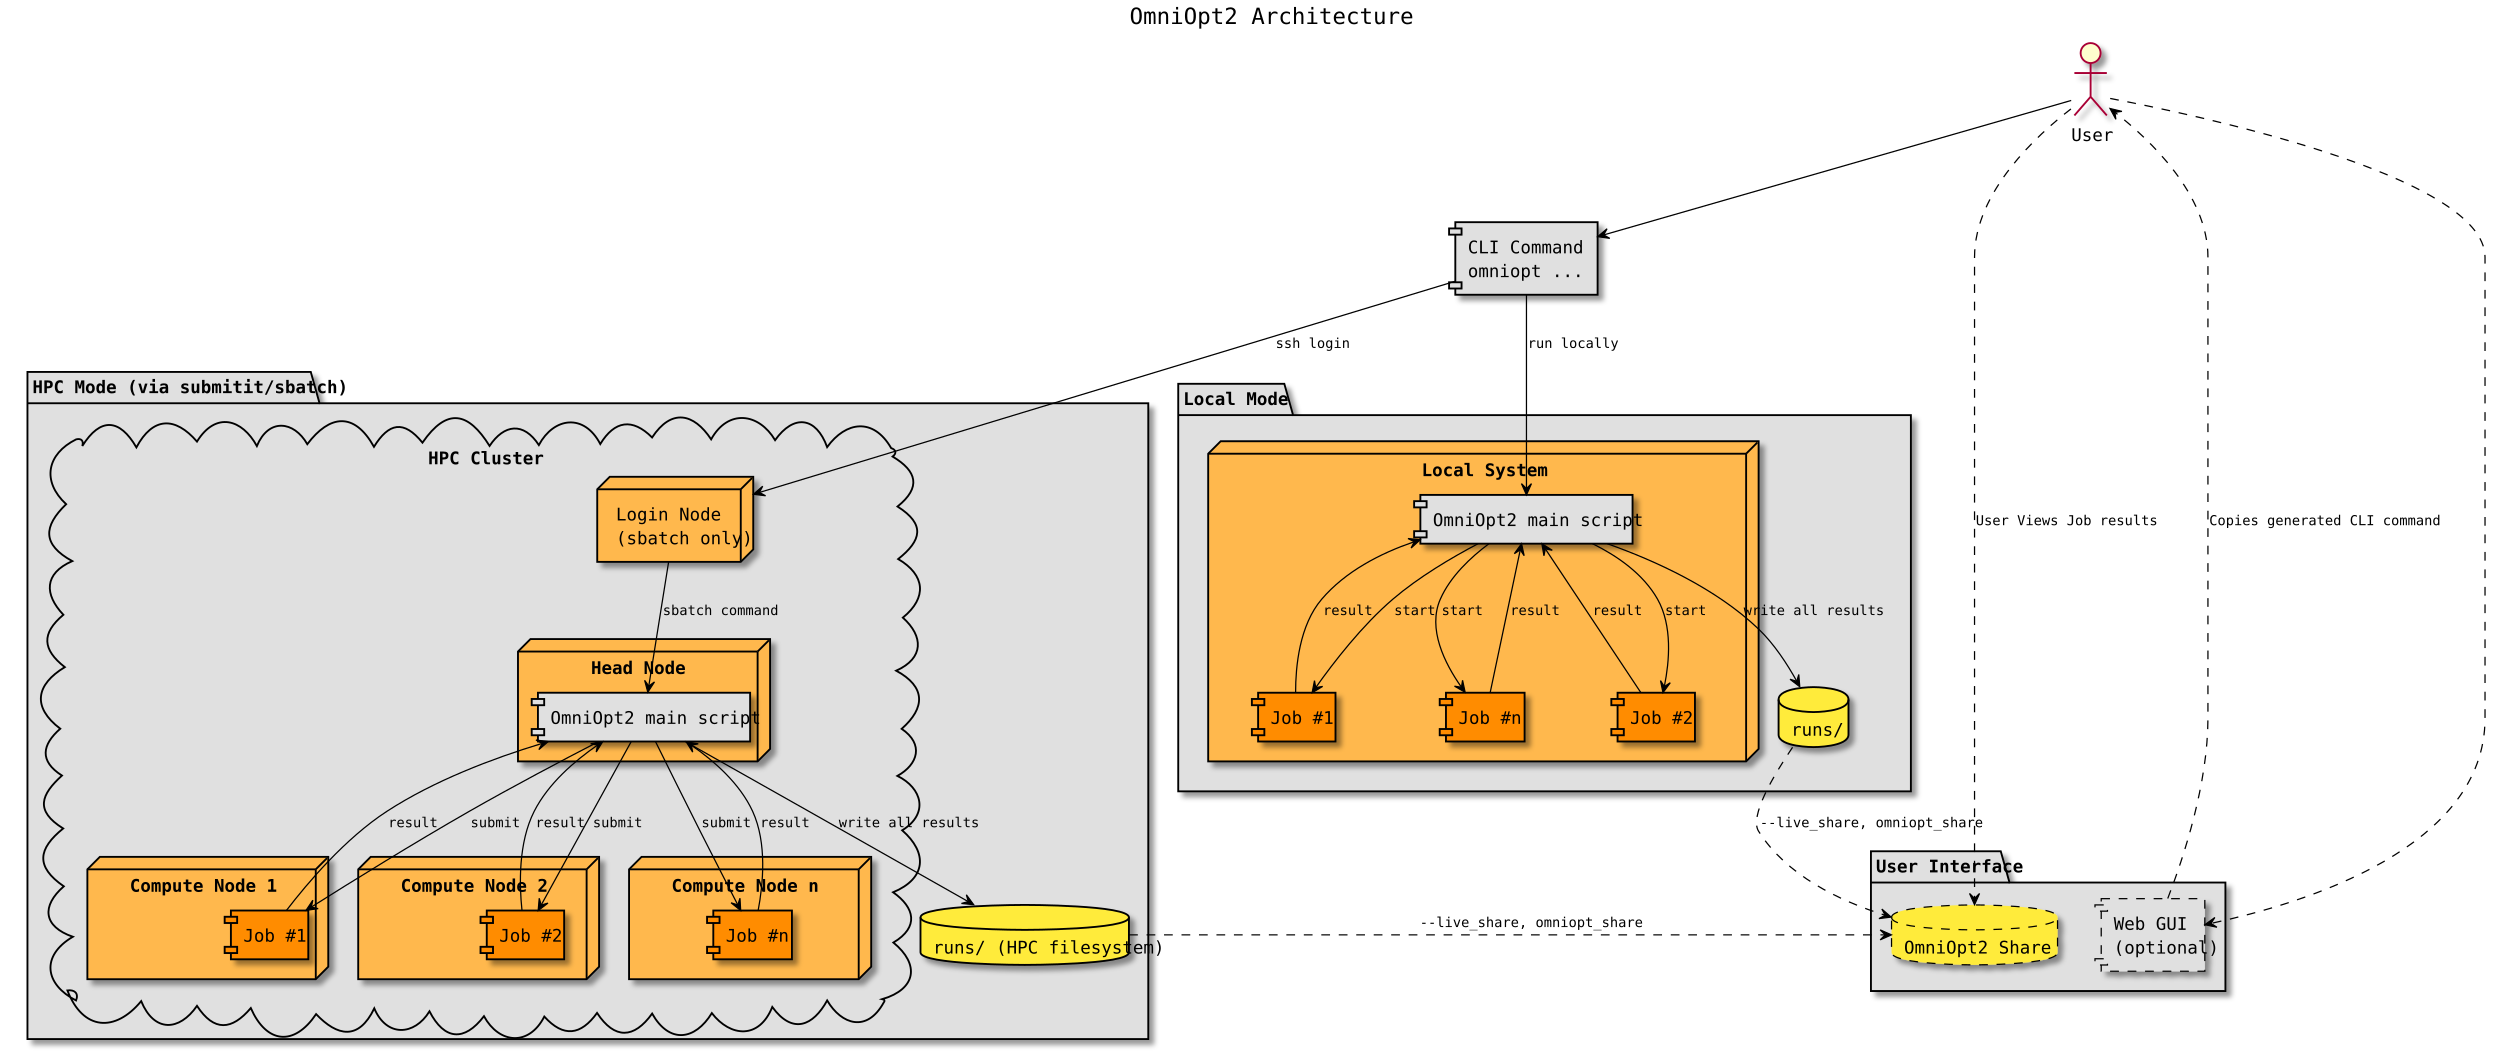
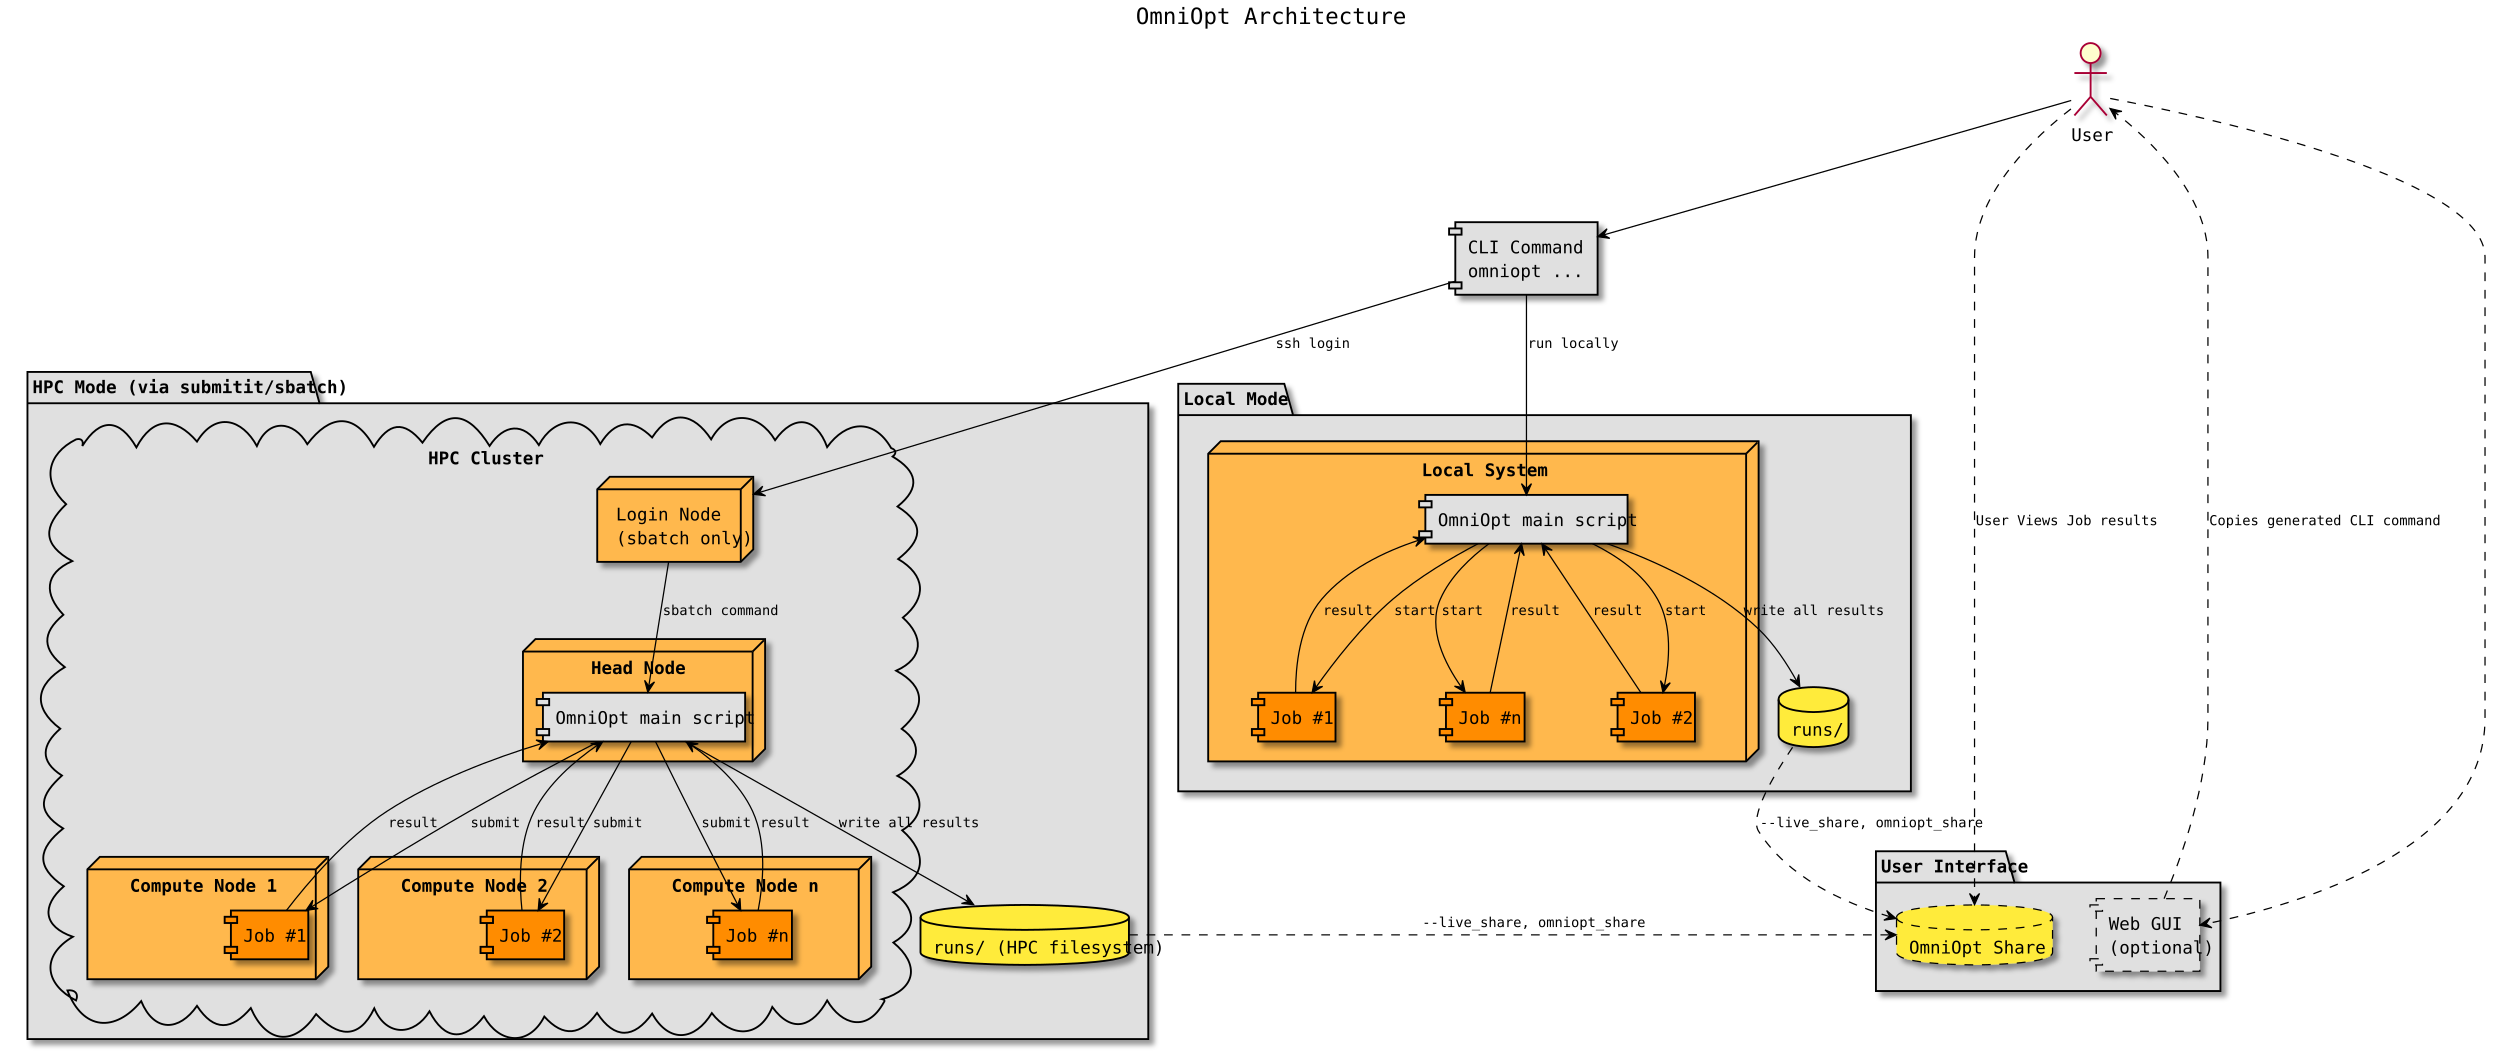
<svg xmlns="http://www.w3.org/2000/svg" contentScriptType="application/ecmascript" contentStyleType="text/css" height="850px" preserveAspectRatio="none" style="width:2003px;height:850px;" version="1.1" viewBox="0 0 2003 850" width="2003px" zoomAndPan="magnify">
  <defs>
-     <filter height="300%" id="fervlc6px39mh" width="300%" x="-1" y="-1">
+     <filter height="300%" id="f15gpwkh3go9jh" width="300%" x="-1" y="-1">
      <feGaussianBlur result="blurOut" stdDeviation="2.0" />
      <feColorMatrix in="blurOut" result="blurOut2" type="matrix" values="0 0 0 0 0 0 0 0 0 0 0 0 0 0 0 0 0 0 .4 0" />
      <feOffset dx="4.0" dy="4.0" in="blurOut2" result="blurOut3" />
      <feBlend in="SourceGraphic" in2="blurOut3" mode="normal" />
    </filter>
  </defs>
  <g>
-     <text fill="#000000" font-family="Monospace" font-size="18" lengthAdjust="spacingAndGlyphs" textLength="199" x="905" y="19.242">OmniOpt2 Architecture</text>
-     <polygon fill="#E0E0E0" filter="url(#fervlc6px39mh)" points="1499,682.016,1603,682.016,1610,707.084,1783,707.084,1783,794.016,1499,794.016,1499,682.016" style="stroke: #000000; stroke-width: 1.5;" />
-     <line style="stroke: #000000; stroke-width: 1.5;" x1="1499" x2="1610" y1="707.084" y2="707.084" />
-     <text fill="#000000" font-family="Monospace" font-size="14" font-weight="bold" lengthAdjust="spacingAndGlyphs" textLength="98" x="1503" y="698.982">User Interface</text>
-     <polygon fill="#E0E0E0" filter="url(#fervlc6px39mh)" points="944,307.516,1029,307.516,1036,332.584,1531,332.584,1531,634.016,944,634.016,944,307.516" style="stroke: #000000; stroke-width: 1.5;" />
+     <text fill="#000000" font-family="Monospace" font-size="18" lengthAdjust="spacingAndGlyphs" textLength="189" x="910" y="19.242">OmniOpt Architecture</text>
+     <polygon fill="#E0E0E0" filter="url(#f15gpwkh3go9jh)" points="1503,682.016,1607,682.016,1614,707.084,1779,707.084,1779,794.016,1503,794.016,1503,682.016" style="stroke: #000000; stroke-width: 1.5;" />
+     <line style="stroke: #000000; stroke-width: 1.5;" x1="1503" x2="1614" y1="707.084" y2="707.084" />
+     <text fill="#000000" font-family="Monospace" font-size="14" font-weight="bold" lengthAdjust="spacingAndGlyphs" textLength="98" x="1507" y="698.982">User Interface</text>
+     <polygon fill="#E0E0E0" filter="url(#f15gpwkh3go9jh)" points="944,307.516,1029,307.516,1036,332.584,1531,332.584,1531,634.016,944,634.016,944,307.516" style="stroke: #000000; stroke-width: 1.5;" />
    <line style="stroke: #000000; stroke-width: 1.5;" x1="944" x2="1036" y1="332.584" y2="332.584" />
    <text fill="#000000" font-family="Monospace" font-size="14" font-weight="bold" lengthAdjust="spacingAndGlyphs" textLength="79" x="948" y="324.482">Local Mode</text>
-     <polygon fill="#FFB84D" filter="url(#fervlc6px39mh)" points="968,363.516,978,353.516,1409,353.516,1409,600.016,1399,610.016,968,610.016,968,363.516" style="stroke: #000000; stroke-width: 1.5;" />
+     <polygon fill="#FFB84D" filter="url(#f15gpwkh3go9jh)" points="968,363.516,978,353.516,1409,353.516,1409,600.016,1399,610.016,968,610.016,968,363.516" style="stroke: #000000; stroke-width: 1.5;" />
    <line style="stroke: #000000; stroke-width: 1.5;" x1="1399" x2="1408" y1="363.516" y2="354.516" />
    <line style="stroke: #000000; stroke-width: 1.5;" x1="968" x2="1399" y1="363.516" y2="363.516" />
    <line style="stroke: #000000; stroke-width: 1.5;" x1="1399" x2="1399" y1="363.516" y2="610.016" />
    <text fill="#000000" font-family="Monospace" font-size="14" font-weight="bold" lengthAdjust="spacingAndGlyphs" textLength="91" x="1139" y="381.482">Local System</text>
-     <polygon fill="#E0E0E0" filter="url(#fervlc6px39mh)" points="22,298.016,249,298.016,256,323.084,920,323.084,920,832.516,22,832.516,22,298.016" style="stroke: #000000; stroke-width: 1.5;" />
+     <polygon fill="#E0E0E0" filter="url(#f15gpwkh3go9jh)" points="22,298.016,249,298.016,256,323.084,920,323.084,920,832.516,22,832.516,22,298.016" style="stroke: #000000; stroke-width: 1.5;" />
    <line style="stroke: #000000; stroke-width: 1.5;" x1="22" x2="256" y1="323.084" y2="323.084" />
    <text fill="#000000" font-family="Monospace" font-size="14" font-weight="bold" lengthAdjust="spacingAndGlyphs" textLength="221" x="26" y="314.982">HPC Mode (via submitit/sbatch)</text>
    <path d="M65.918,357.392 C80.455,334.139 95.862,335.278 109.275,358.443 C122.478,333.81 140.319,333.526 157.829,353.784 C172.957,329.324 194.077,335.859 205.8,357.34 C215.154,334.911 235.345,336.948 246.216,355.858 C264.11,332.212 283.784,329.707 299.633,357.963 C311.468,338.791 323.428,336.161 338.476,354.649 C358.176,326.181 375.244,330.027 392.238,357.26 C403.907,339.838 419.415,337.785 431.727,356.559 C443.818,334.12 468.067,331.023 480.938,355.745 C492.469,336.973 506.544,334.641 522.461,350.483 C537.918,327.119 555.725,330.822 569.765,351.989 C583.385,327.443 607.967,330.827 621.005,352.632 C635.975,331.692 653.785,333.769 662.715,358.186 C677.717,337.519 699.732,334.331 714,359.016 C717.981,360.345 718.543,363.199 715.19,365.812 C734.678,377.475 738.269,390.378 719.11,405.827 C741.717,420.222 738.34,433.001 719.631,447.906 C741.309,460.682 743.112,478.772 723.376,494.852 C739.992,509.821 740.426,527.283 718.047,537.363 C741.803,550.245 741.602,567.028 722.419,583.941 C740.505,596.278 735.563,612.432 719.025,621.653 C738.794,631.411 744.524,651.865 722.845,665.254 C743.412,683.317 742.226,703.754 715.575,714.902 C732.884,727.149 736.665,742.72 715.799,755.18 C737.13,772.711 734.167,792.398 707,800.516 C708.863,800.921 709.089,802.046 707.924,803.416 C694.622,827.413 674.266,821.153 662.725,801.589 C651.474,821.992 635.06,829.125 618.743,806.803 C608.346,832.799 585.33,831.116 570.319,811.725 C556.822,833.59 536.363,836.582 522.49,812.114 C507.896,832.38 492.443,832.954 478.358,811.576 C465.338,829.592 451.524,831.463 436.096,814.485 C423.734,838.647 399.83,836.317 387.751,814.189 C371.949,834.852 356,833.376 344.106,810.291 C331.949,829.995 309.727,831.124 299.877,807.914 C287.274,833.968 270.206,830.321 253.269,812.52 C235.599,838.633 213.549,836.288 200.937,807.683 C185.669,825.582 171.515,826.786 157.836,805.917 C143.541,826.46 123.522,827.305 113.106,802.122 C92.319,827.306 66.413,825.855 54,793.516 C59.55,792.824 63.247,795.565 60.956,801.611 C35.992,788.766 32.256,765.996 58.351,750.546 C34.505,742.261 33.02,725.926 51.117,710.133 C28.156,694.264 30.409,680.117 50.614,663.779 C27.612,649.473 32.885,636.6 49.643,621.384 C31.329,609.714 33.596,596.73 48.268,583.852 C25.402,566.457 28.795,548.506 51.905,534.5 C33.991,520.447 32.882,507.581 50.776,492.564 C35.401,476.262 35.087,459.556 57.871,449.547 C33.719,436.27 34.593,421.792 52.991,403.961 C33.195,385.567 37.53,363.739 61,352.016 C65.321,350.945 67.195,353.342 65.918,357.392 " fill="#E0E0E0" style="stroke: #000000; stroke-width: 1.5;" />
    <text fill="#000000" font-family="Monospace" font-size="14" font-weight="bold" lengthAdjust="spacingAndGlyphs" textLength="82" x="343" y="371.982">HPC Cluster</text>
-     <polygon fill="#FFB84D" filter="url(#fervlc6px39mh)" points="415,522.016,425,512.016,617,512.016,617,600.016,607,610.016,415,610.016,415,522.016" style="stroke: #000000; stroke-width: 1.5;" />
-     <line style="stroke: #000000; stroke-width: 1.5;" x1="607" x2="616" y1="522.016" y2="513.016" />
-     <line style="stroke: #000000; stroke-width: 1.5;" x1="415" x2="607" y1="522.016" y2="522.016" />
-     <line style="stroke: #000000; stroke-width: 1.5;" x1="607" x2="607" y1="522.016" y2="610.016" />
+     <polygon fill="#FFB84D" filter="url(#f15gpwkh3go9jh)" points="419,522.016,429,512.016,613,512.016,613,600.016,603,610.016,419,610.016,419,522.016" style="stroke: #000000; stroke-width: 1.5;" />
+     <line style="stroke: #000000; stroke-width: 1.5;" x1="603" x2="612" y1="522.016" y2="513.016" />
+     <line style="stroke: #000000; stroke-width: 1.5;" x1="419" x2="603" y1="522.016" y2="522.016" />
+     <line style="stroke: #000000; stroke-width: 1.5;" x1="603" x2="603" y1="522.016" y2="610.016" />
    <text fill="#000000" font-family="Monospace" font-size="14" font-weight="bold" lengthAdjust="spacingAndGlyphs" textLength="77" x="473.5" y="539.982">Head Node</text>
-     <polygon fill="#FFB84D" filter="url(#fervlc6px39mh)" points="70,696.516,80,686.516,263,686.516,263,774.516,253,784.516,70,784.516,70,696.516" style="stroke: #000000; stroke-width: 1.5;" />
+     <polygon fill="#FFB84D" filter="url(#f15gpwkh3go9jh)" points="70,696.516,80,686.516,263,686.516,263,774.516,253,784.516,70,784.516,70,696.516" style="stroke: #000000; stroke-width: 1.5;" />
    <line style="stroke: #000000; stroke-width: 1.5;" x1="253" x2="262" y1="696.516" y2="687.516" />
    <line style="stroke: #000000; stroke-width: 1.5;" x1="70" x2="253" y1="696.516" y2="696.516" />
    <line style="stroke: #000000; stroke-width: 1.5;" x1="253" x2="253" y1="696.516" y2="784.516" />
    <text fill="#000000" font-family="Monospace" font-size="14" font-weight="bold" lengthAdjust="spacingAndGlyphs" textLength="117" x="104" y="714.482">Compute Node 1</text>
-     <polygon fill="#FFB84D" filter="url(#fervlc6px39mh)" points="287,696.516,297,686.516,480,686.516,480,774.516,470,784.516,287,784.516,287,696.516" style="stroke: #000000; stroke-width: 1.5;" />
+     <polygon fill="#FFB84D" filter="url(#f15gpwkh3go9jh)" points="287,696.516,297,686.516,480,686.516,480,774.516,470,784.516,287,784.516,287,696.516" style="stroke: #000000; stroke-width: 1.5;" />
    <line style="stroke: #000000; stroke-width: 1.5;" x1="470" x2="479" y1="696.516" y2="687.516" />
    <line style="stroke: #000000; stroke-width: 1.5;" x1="287" x2="470" y1="696.516" y2="696.516" />
    <line style="stroke: #000000; stroke-width: 1.5;" x1="470" x2="470" y1="696.516" y2="784.516" />
    <text fill="#000000" font-family="Monospace" font-size="14" font-weight="bold" lengthAdjust="spacingAndGlyphs" textLength="117" x="321" y="714.482">Compute Node 2</text>
-     <polygon fill="#FFB84D" filter="url(#fervlc6px39mh)" points="504,696.516,514,686.516,698,686.516,698,774.516,688,784.516,504,784.516,504,696.516" style="stroke: #000000; stroke-width: 1.5;" />
+     <polygon fill="#FFB84D" filter="url(#f15gpwkh3go9jh)" points="504,696.516,514,686.516,698,686.516,698,774.516,688,784.516,504,784.516,504,696.516" style="stroke: #000000; stroke-width: 1.5;" />
    <line style="stroke: #000000; stroke-width: 1.5;" x1="688" x2="697" y1="696.516" y2="687.516" />
    <line style="stroke: #000000; stroke-width: 1.5;" x1="504" x2="688" y1="696.516" y2="696.516" />
    <line style="stroke: #000000; stroke-width: 1.5;" x1="688" x2="688" y1="696.516" y2="784.516" />
    <text fill="#000000" font-family="Monospace" font-size="14" font-weight="bold" lengthAdjust="spacingAndGlyphs" textLength="118" x="538" y="714.482">Compute Node n</text>
-     <rect fill="#E0E0E0" filter="url(#fervlc6px39mh)" height="58.136" style="stroke: #000000; stroke-width: 1.0; stroke-dasharray: 7.0,7.0;" width="83" x="1683.5" y="720.016" />
-     <rect fill="#E0E0E0" height="5" style="stroke: #000000; stroke-width: 1.0; stroke-dasharray: 7.0,7.0;" width="10" x="1678.5" y="725.016" />
-     <rect fill="#E0E0E0" height="5" style="stroke: #000000; stroke-width: 1.0; stroke-dasharray: 7.0,7.0;" width="10" x="1678.5" y="768.152" />
-     <text fill="#000000" font-family="Monospace" font-size="14" lengthAdjust="spacingAndGlyphs" textLength="59" x="1693.5" y="744.982">Web GUI</text>
-     <text fill="#000000" font-family="Monospace" font-size="14" lengthAdjust="spacingAndGlyphs" textLength="63" x="1693.5" y="764.05">(optional)</text>
-     <path d="M1515.5,735.016 C1515.5,725.016 1582,725.016 1582,725.016 C1582,725.016 1648.5,725.016 1648.5,735.016 L1648.5,763.084 C1648.5,773.084 1582,773.084 1582,773.084 C1582,773.084 1515.5,773.084 1515.5,763.084 L1515.5,735.016 " fill="#FFEB3B" filter="url(#fervlc6px39mh)" style="stroke: #000000; stroke-width: 1.0; stroke-dasharray: 7.0,7.0;" />
-     <path d="M1515.5,735.016 C1515.5,745.016 1582,745.016 1582,745.016 C1582,745.016 1648.5,745.016 1648.5,735.016 " fill="none" style="stroke: #000000; stroke-width: 1.0; stroke-dasharray: 7.0,7.0;" />
-     <text fill="#000000" font-family="Monospace" font-size="14" lengthAdjust="spacingAndGlyphs" textLength="113" x="1525.5" y="763.982">OmniOpt2 Share</text>
-     <path d="M1425,560.516 C1425,550.516 1453,550.516 1453,550.516 C1453,550.516 1481,550.516 1481,560.516 L1481,588.584 C1481,598.584 1453,598.584 1453,598.584 C1453,598.584 1425,598.584 1425,588.584 L1425,560.516 " fill="#FFEB3B" filter="url(#fervlc6px39mh)" style="stroke: #000000; stroke-width: 1.5;" />
+     <rect fill="#E0E0E0" filter="url(#f15gpwkh3go9jh)" height="58.136" style="stroke: #000000; stroke-width: 1.0; stroke-dasharray: 7.0,7.0;" width="83" x="1679.5" y="720.016" />
+     <rect fill="#E0E0E0" height="5" style="stroke: #000000; stroke-width: 1.0; stroke-dasharray: 7.0,7.0;" width="10" x="1674.5" y="725.016" />
+     <rect fill="#E0E0E0" height="5" style="stroke: #000000; stroke-width: 1.0; stroke-dasharray: 7.0,7.0;" width="10" x="1674.5" y="768.152" />
+     <text fill="#000000" font-family="Monospace" font-size="14" lengthAdjust="spacingAndGlyphs" textLength="59" x="1689.5" y="744.982">Web GUI</text>
+     <text fill="#000000" font-family="Monospace" font-size="14" lengthAdjust="spacingAndGlyphs" textLength="63" x="1689.5" y="764.05">(optional)</text>
+     <path d="M1519.5,735.016 C1519.5,725.016 1582,725.016 1582,725.016 C1582,725.016 1644.5,725.016 1644.5,735.016 L1644.5,763.084 C1644.5,773.084 1582,773.084 1582,773.084 C1582,773.084 1519.5,773.084 1519.5,763.084 L1519.5,735.016 " fill="#FFEB3B" filter="url(#f15gpwkh3go9jh)" style="stroke: #000000; stroke-width: 1.0; stroke-dasharray: 7.0,7.0;" />
+     <path d="M1519.5,735.016 C1519.5,745.016 1582,745.016 1582,745.016 C1582,745.016 1644.5,745.016 1644.5,735.016 " fill="none" style="stroke: #000000; stroke-width: 1.0; stroke-dasharray: 7.0,7.0;" />
+     <text fill="#000000" font-family="Monospace" font-size="14" lengthAdjust="spacingAndGlyphs" textLength="105" x="1529.5" y="763.982">OmniOpt Share</text>
+     <path d="M1425,560.516 C1425,550.516 1453,550.516 1453,550.516 C1453,550.516 1481,550.516 1481,560.516 L1481,588.584 C1481,598.584 1453,598.584 1453,598.584 C1453,598.584 1425,598.584 1425,588.584 L1425,560.516 " fill="#FFEB3B" filter="url(#f15gpwkh3go9jh)" style="stroke: #000000; stroke-width: 1.5;" />
    <path d="M1425,560.516 C1425,570.516 1453,570.516 1453,570.516 C1453,570.516 1481,570.516 1481,560.516 " fill="none" style="stroke: #000000; stroke-width: 1.5;" />
    <text fill="#000000" font-family="Monospace" font-size="14" lengthAdjust="spacingAndGlyphs" textLength="36" x="1435" y="589.482">runs/</text>
-     <rect fill="#E0E0E0" filter="url(#fervlc6px39mh)" height="39.068" style="stroke: #000000; stroke-width: 1.5;" width="170" x="1138" y="396.516" />
-     <rect fill="#E0E0E0" height="5" style="stroke: #000000; stroke-width: 1.5;" width="10" x="1133" y="401.516" />
-     <rect fill="#E0E0E0" height="5" style="stroke: #000000; stroke-width: 1.5;" width="10" x="1133" y="425.584" />
-     <text fill="#000000" font-family="Monospace" font-size="14" lengthAdjust="spacingAndGlyphs" textLength="150" x="1148" y="421.482">OmniOpt2 main script</text>
-     <rect fill="#FF8C00" filter="url(#fervlc6px39mh)" height="39.068" style="stroke: #000000; stroke-width: 1.5;" width="62" x="1008" y="555.016" />
+     <rect fill="#E0E0E0" filter="url(#f15gpwkh3go9jh)" height="39.068" style="stroke: #000000; stroke-width: 1.5;" width="162" x="1142" y="396.516" />
+     <rect fill="#E0E0E0" height="5" style="stroke: #000000; stroke-width: 1.5;" width="10" x="1137" y="401.516" />
+     <rect fill="#E0E0E0" height="5" style="stroke: #000000; stroke-width: 1.5;" width="10" x="1137" y="425.584" />
+     <text fill="#000000" font-family="Monospace" font-size="14" lengthAdjust="spacingAndGlyphs" textLength="142" x="1152" y="421.482">OmniOpt main script</text>
+     <rect fill="#FF8C00" filter="url(#f15gpwkh3go9jh)" height="39.068" style="stroke: #000000; stroke-width: 1.5;" width="62" x="1008" y="555.016" />
    <rect fill="#FF8C00" height="5" style="stroke: #000000; stroke-width: 1.5;" width="10" x="1003" y="560.016" />
    <rect fill="#FF8C00" height="5" style="stroke: #000000; stroke-width: 1.5;" width="10" x="1003" y="584.084" />
    <text fill="#000000" font-family="Monospace" font-size="14" lengthAdjust="spacingAndGlyphs" textLength="42" x="1018" y="579.982">Job #1</text>
-     <rect fill="#FF8C00" filter="url(#fervlc6px39mh)" height="39.068" style="stroke: #000000; stroke-width: 1.5;" width="62" x="1296" y="555.016" />
+     <rect fill="#FF8C00" filter="url(#f15gpwkh3go9jh)" height="39.068" style="stroke: #000000; stroke-width: 1.5;" width="62" x="1296" y="555.016" />
    <rect fill="#FF8C00" height="5" style="stroke: #000000; stroke-width: 1.5;" width="10" x="1291" y="560.016" />
    <rect fill="#FF8C00" height="5" style="stroke: #000000; stroke-width: 1.5;" width="10" x="1291" y="584.084" />
    <text fill="#000000" font-family="Monospace" font-size="14" lengthAdjust="spacingAndGlyphs" textLength="42" x="1306" y="579.982">Job #2</text>
-     <rect fill="#FF8C00" filter="url(#fervlc6px39mh)" height="39.068" style="stroke: #000000; stroke-width: 1.5;" width="63" x="1158.5" y="555.016" />
+     <rect fill="#FF8C00" filter="url(#f15gpwkh3go9jh)" height="39.068" style="stroke: #000000; stroke-width: 1.5;" width="63" x="1158.5" y="555.016" />
    <rect fill="#FF8C00" height="5" style="stroke: #000000; stroke-width: 1.5;" width="10" x="1153.5" y="560.016" />
    <rect fill="#FF8C00" height="5" style="stroke: #000000; stroke-width: 1.5;" width="10" x="1153.5" y="584.084" />
    <text fill="#000000" font-family="Monospace" font-size="14" lengthAdjust="spacingAndGlyphs" textLength="43" x="1168.5" y="579.982">Job #n</text>
-     <path d="M737.5,735.016 C737.5,725.016 821,725.016 821,725.016 C821,725.016 904.5,725.016 904.5,735.016 L904.5,763.084 C904.5,773.084 821,773.084 821,773.084 C821,773.084 737.5,773.084 737.5,763.084 L737.5,735.016 " fill="#FFEB3B" filter="url(#fervlc6px39mh)" style="stroke: #000000; stroke-width: 1.5;" />
+     <path d="M737.5,735.016 C737.5,725.016 821,725.016 821,725.016 C821,725.016 904.5,725.016 904.5,735.016 L904.5,763.084 C904.5,773.084 821,773.084 821,773.084 C821,773.084 737.5,773.084 737.5,763.084 L737.5,735.016 " fill="#FFEB3B" filter="url(#f15gpwkh3go9jh)" style="stroke: #000000; stroke-width: 1.5;" />
    <path d="M737.5,735.016 C737.5,745.016 821,745.016 821,745.016 C821,745.016 904.5,745.016 904.5,735.016 " fill="none" style="stroke: #000000; stroke-width: 1.5;" />
    <text fill="#000000" font-family="Monospace" font-size="14" lengthAdjust="spacingAndGlyphs" textLength="147" x="747.5" y="763.982">runs/ (HPC filesystem)</text>
-     <polygon fill="#FFB84D" filter="url(#fervlc6px39mh)" points="478.5,392.016,488.5,382.016,603.5,382.016,603.5,440.152,593.5,450.152,478.5,450.152,478.5,392.016" style="stroke: #000000; stroke-width: 1.5;" />
+     <polygon fill="#FFB84D" filter="url(#f15gpwkh3go9jh)" points="478.5,392.016,488.5,382.016,603.5,382.016,603.5,440.152,593.5,450.152,478.5,450.152,478.5,392.016" style="stroke: #000000; stroke-width: 1.5;" />
    <line style="stroke: #000000; stroke-width: 1.5;" x1="593.5" x2="602.5" y1="392.016" y2="383.016" />
    <line style="stroke: #000000; stroke-width: 1.5;" x1="478.5" x2="593.5" y1="392.016" y2="392.016" />
    <line style="stroke: #000000; stroke-width: 1.5;" x1="593.5" x2="593.5" y1="392.016" y2="450.152" />
    <text fill="#000000" font-family="Monospace" font-size="14" lengthAdjust="spacingAndGlyphs" textLength="77" x="493.5" y="416.982">Login Node</text>
    <text fill="#000000" font-family="Monospace" font-size="14" lengthAdjust="spacingAndGlyphs" textLength="85" x="493.5" y="436.05">(sbatch only)</text>
-     <rect fill="#E0E0E0" filter="url(#fervlc6px39mh)" height="39.068" style="stroke: #000000; stroke-width: 1.5;" width="170" x="431" y="555.016" />
-     <rect fill="#E0E0E0" height="5" style="stroke: #000000; stroke-width: 1.5;" width="10" x="426" y="560.016" />
-     <rect fill="#E0E0E0" height="5" style="stroke: #000000; stroke-width: 1.5;" width="10" x="426" y="584.084" />
-     <text fill="#000000" font-family="Monospace" font-size="14" lengthAdjust="spacingAndGlyphs" textLength="150" x="441" y="579.982">OmniOpt2 main script</text>
-     <rect fill="#FF8C00" filter="url(#fervlc6px39mh)" height="39.068" style="stroke: #000000; stroke-width: 1.5;" width="62" x="185" y="729.516" />
+     <rect fill="#E0E0E0" filter="url(#f15gpwkh3go9jh)" height="39.068" style="stroke: #000000; stroke-width: 1.5;" width="162" x="435" y="555.016" />
+     <rect fill="#E0E0E0" height="5" style="stroke: #000000; stroke-width: 1.5;" width="10" x="430" y="560.016" />
+     <rect fill="#E0E0E0" height="5" style="stroke: #000000; stroke-width: 1.5;" width="10" x="430" y="584.084" />
+     <text fill="#000000" font-family="Monospace" font-size="14" lengthAdjust="spacingAndGlyphs" textLength="142" x="445" y="579.982">OmniOpt main script</text>
+     <rect fill="#FF8C00" filter="url(#f15gpwkh3go9jh)" height="39.068" style="stroke: #000000; stroke-width: 1.5;" width="62" x="185" y="729.516" />
    <rect fill="#FF8C00" height="5" style="stroke: #000000; stroke-width: 1.5;" width="10" x="180" y="734.516" />
    <rect fill="#FF8C00" height="5" style="stroke: #000000; stroke-width: 1.5;" width="10" x="180" y="758.584" />
    <text fill="#000000" font-family="Monospace" font-size="14" lengthAdjust="spacingAndGlyphs" textLength="42" x="195" y="754.482">Job #1</text>
-     <rect fill="#FF8C00" filter="url(#fervlc6px39mh)" height="39.068" style="stroke: #000000; stroke-width: 1.5;" width="62" x="390" y="729.516" />
+     <rect fill="#FF8C00" filter="url(#f15gpwkh3go9jh)" height="39.068" style="stroke: #000000; stroke-width: 1.5;" width="62" x="390" y="729.516" />
    <rect fill="#FF8C00" height="5" style="stroke: #000000; stroke-width: 1.5;" width="10" x="385" y="734.516" />
    <rect fill="#FF8C00" height="5" style="stroke: #000000; stroke-width: 1.5;" width="10" x="385" y="758.584" />
    <text fill="#000000" font-family="Monospace" font-size="14" lengthAdjust="spacingAndGlyphs" textLength="42" x="400" y="754.482">Job #2</text>
-     <rect fill="#FF8C00" filter="url(#fervlc6px39mh)" height="39.068" style="stroke: #000000; stroke-width: 1.5;" width="63" x="571.5" y="729.516" />
+     <rect fill="#FF8C00" filter="url(#f15gpwkh3go9jh)" height="39.068" style="stroke: #000000; stroke-width: 1.5;" width="63" x="571.5" y="729.516" />
    <rect fill="#FF8C00" height="5" style="stroke: #000000; stroke-width: 1.5;" width="10" x="566.5" y="734.516" />
    <rect fill="#FF8C00" height="5" style="stroke: #000000; stroke-width: 1.5;" width="10" x="566.5" y="758.584" />
    <text fill="#000000" font-family="Monospace" font-size="14" lengthAdjust="spacingAndGlyphs" textLength="43" x="581.5" y="754.482">Job #n</text>
-     <ellipse cx="1675" cy="42.516" fill="#FEFECE" filter="url(#fervlc6px39mh)" rx="8" ry="8" style="stroke: #A80036; stroke-width: 1.5;" />
-     <path d="M1675,50.516 L1675,77.516 M1662,58.516 L1688,58.516 M1675,77.516 L1662,92.516 M1675,77.516 L1688,92.516 " fill="none" filter="url(#fervlc6px39mh)" style="stroke: #A80036; stroke-width: 1.5;" />
+     <ellipse cx="1675" cy="42.516" fill="#FEFECE" filter="url(#f15gpwkh3go9jh)" rx="8" ry="8" style="stroke: #A80036; stroke-width: 1.5;" />
+     <path d="M1675,50.516 L1675,77.516 M1662,58.516 L1688,58.516 M1675,77.516 L1662,92.516 M1675,77.516 L1688,92.516 " fill="none" filter="url(#f15gpwkh3go9jh)" style="stroke: #A80036; stroke-width: 1.5;" />
    <text fill="#000000" font-family="Monospace" font-size="14" lengthAdjust="spacingAndGlyphs" textLength="31" x="1659.5" y="112.982">User</text>
-     <rect fill="#E0E0E0" filter="url(#fervlc6px39mh)" height="58.136" style="stroke: #000000; stroke-width: 1.5;" width="114" x="1166" y="178.016" />
+     <rect fill="#E0E0E0" filter="url(#f15gpwkh3go9jh)" height="58.136" style="stroke: #000000; stroke-width: 1.5;" width="114" x="1166" y="178.016" />
    <rect fill="#E0E0E0" height="5" style="stroke: #000000; stroke-width: 1.5;" width="10" x="1161" y="183.016" />
    <rect fill="#E0E0E0" height="5" style="stroke: #000000; stroke-width: 1.5;" width="10" x="1161" y="226.152" />
    <text fill="#000000" font-family="Monospace" font-size="14" lengthAdjust="spacingAndGlyphs" textLength="94" x="1176" y="202.982">CLI Command</text>
    <text fill="#000000" font-family="Monospace" font-size="14" lengthAdjust="spacingAndGlyphs" textLength="72" x="1176" y="222.05">omniopt ...</text>
-     <path d="M1690.67,78.886 C1754.43,90.986 1991,140.316 1991,206.016 C1991,206.016 1991,206.016 1991,575.516 C1991,678.926 1847.74,723.456 1771.49,739.836 " fill="none" id="User-&gt;GUI" style="stroke: #000000; stroke-width: 1.0; stroke-dasharray: 7.0,7.0;" />
-     <polygon fill="#000000" points="1766.56,740.876,1776.197,742.909,1771.45,739.832,1774.527,735.085,1766.56,740.876" style="stroke: #000000; stroke-width: 1.0;" />
-     <path d="M1736.79,719.886 C1749.82,686.196 1769,627.746 1769,575.516 C1769,206.016 1769,206.016 1769,206.016 C1769,155.786 1722.35,111.806 1694.77,90.206 " fill="none" id="GUI-&gt;User" style="stroke: #000000; stroke-width: 1.0; stroke-dasharray: 7.0,7.0;" />
+     <path d="M1690.67,78.886 C1754.43,90.986 1991,140.316 1991,206.016 C1991,206.016 1991,206.016 1991,575.516 C1991,680.296 1844.82,724.276 1767.58,740.196 " fill="none" id="User-&gt;GUI" style="stroke: #000000; stroke-width: 1.0; stroke-dasharray: 7.0,7.0;" />
+     <polygon fill="#000000" points="1762.6,741.206,1772.212,743.352,1767.502,740.22,1770.634,735.51,1762.6,741.206" style="stroke: #000000; stroke-width: 1.0;" />
+     <path d="M1733.86,719.996 C1748.08,686.396 1769,628.046 1769,575.516 C1769,206.016 1769,206.016 1769,206.016 C1769,155.786 1722.35,111.806 1694.77,90.206 " fill="none" id="GUI-&gt;User" style="stroke: #000000; stroke-width: 1.0; stroke-dasharray: 7.0,7.0;" />
    <polygon fill="#000000" points="1690.52,86.926,1695.216,95.583,1694.484,89.974,1700.093,89.241,1690.52,86.926" style="stroke: #000000; stroke-width: 1.0;" />
    <text fill="#000000" font-family="Monospace" font-size="11" lengthAdjust="spacingAndGlyphs" textLength="167" x="1770" y="420.775">Copies generated CLI command</text>
    <path d="M1659.44,80.486 C1600.76,97.366 1390.84,157.746 1284.98,188.186 " fill="none" id="User-&gt;CLI" style="stroke: #000000; stroke-width: 1.0;" />
    <polygon fill="#000000" points="1280.02,189.616,1289.776,190.963,1284.824,188.229,1287.557,183.276,1280.02,189.616" style="stroke: #000000; stroke-width: 1.0;" />
    <path d="M1659.22,87.296 C1632.69,107.706 1582,153.566 1582,206.016 C1582,206.016 1582,206.016 1582,575.516 C1582,626.256 1582,685.396 1582,719.586 " fill="none" id="User-&gt;Share" style="stroke: #000000; stroke-width: 1.0; stroke-dasharray: 7.0,7.0;" />
    <polygon fill="#000000" points="1582,724.856,1586,715.856,1582,719.856,1578,715.856,1582,724.856" style="stroke: #000000; stroke-width: 1.0;" />
    <text fill="#000000" font-family="Monospace" font-size="11" lengthAdjust="spacingAndGlyphs" textLength="115" x="1583" y="420.775">User Views Job results</text>
    <path d="M1223,236.366 C1223,277.416 1223,352.696 1223,391.106 " fill="none" id="CLI-&gt;LocalCore" style="stroke: #000000; stroke-width: 1.0;" />
    <polygon fill="#000000" points="1223,396.496,1227,387.496,1223,391.496,1219,387.496,1223,396.496" style="stroke: #000000; stroke-width: 1.0;" />
    <text fill="#000000" font-family="Monospace" font-size="11" lengthAdjust="spacingAndGlyphs" textLength="55" x="1224" y="278.775">run locally</text>
    <path d="M1184.22,435.606 C1162.89,446.836 1136.65,462.376 1116,480.016 C1091.37,501.056 1068.5,530.626 1054.19,550.846 " fill="none" id="LocalCore-&gt;LocalJob1" style="stroke: #000000; stroke-width: 1.0;" />
    <polygon fill="#000000" points="1051.27,555.016,1059.718,549.952,1054.145,550.925,1053.172,545.352,1051.27,555.016" style="stroke: #000000; stroke-width: 1.0;" />
    <text fill="#000000" font-family="Monospace" font-size="11" lengthAdjust="spacingAndGlyphs" textLength="24" x="1117" y="492.775">start</text>
-     <path d="M1038.04,554.736 C1038,534.056 1041.09,500.956 1059,480.016 C1077.94,457.866 1105.59,443.476 1132.81,434.136 " fill="none" id="LocalJob1-&gt;LocalCore" style="stroke: #000000; stroke-width: 1.0;" />
-     <polygon fill="#000000" points="1137.88,432.446,1128.079,431.479,1133.134,434.018,1130.595,439.074,1137.88,432.446" style="stroke: #000000; stroke-width: 1.0;" />
+     <path d="M1038.04,554.736 C1038,534.056 1041.09,500.956 1059,480.016 C1078.86,456.786 1108.3,442.086 1136.78,432.806 " fill="none" id="LocalJob1-&gt;LocalCore" style="stroke: #000000; stroke-width: 1.0;" />
+     <polygon fill="#000000" points="1141.71,431.246,1131.922,430.156,1136.944,432.758,1134.342,437.781,1141.71,431.246" style="stroke: #000000; stroke-width: 1.0;" />
    <text fill="#000000" font-family="Monospace" font-size="11" lengthAdjust="spacingAndGlyphs" textLength="30" x="1060" y="492.775">result</text>
    <path d="M1275.81,435.536 C1295.85,445.436 1316.58,459.856 1328,480.016 C1340.04,501.286 1337.57,529.876 1333.5,549.816 " fill="none" id="LocalCore-&gt;LocalJob2" style="stroke: #000000; stroke-width: 1.0;" />
    <polygon fill="#000000" points="1332.38,554.946,1338.215,547.012,1333.451,550.062,1330.401,545.298,1332.38,554.946" style="stroke: #000000; stroke-width: 1.0;" />
    <text fill="#000000" font-family="Monospace" font-size="11" lengthAdjust="spacingAndGlyphs" textLength="24" x="1334" y="492.775">start</text>
    <path d="M1314.68,554.976 C1295.61,526.276 1259,471.186 1238.28,440.006 " fill="none" id="LocalJob2-&gt;LocalCore" style="stroke: #000000; stroke-width: 1.0;" />
    <polygon fill="#000000" points="1235.34,435.586,1237.004,445.293,1238.113,439.746,1243.66,440.856,1235.34,435.586" style="stroke: #000000; stroke-width: 1.0;" />
    <text fill="#000000" font-family="Monospace" font-size="11" lengthAdjust="spacingAndGlyphs" textLength="30" x="1276" y="492.775">result</text>
    <path d="M1193,435.576 C1178.3,446.506 1162.05,461.756 1154,480.016 C1143.56,503.686 1157.41,531.416 1170.84,550.496 " fill="none" id="LocalCore-&gt;LocalJobN" style="stroke: #000000; stroke-width: 1.0;" />
    <polygon fill="#000000" points="1173.87,554.676,1171.807,545.045,1170.927,550.633,1165.339,549.754,1173.87,554.676" style="stroke: #000000; stroke-width: 1.0;" />
    <text fill="#000000" font-family="Monospace" font-size="11" lengthAdjust="spacingAndGlyphs" textLength="24" x="1155" y="492.775">start</text>
    <path d="M1193.91,554.976 C1199.91,526.516 1211.39,472.086 1217.99,440.776 " fill="none" id="LocalJobN-&gt;LocalCore" style="stroke: #000000; stroke-width: 1.0;" />
    <polygon fill="#000000" points="1219.08,435.586,1213.316,443.572,1218.053,440.479,1221.146,445.216,1219.08,435.586" style="stroke: #000000; stroke-width: 1.0;" />
    <text fill="#000000" font-family="Monospace" font-size="11" lengthAdjust="spacingAndGlyphs" textLength="30" x="1210" y="492.775">result</text>
    <path d="M1287.7,435.596 C1326.59,449.386 1374.98,471.506 1409,504.016 C1421.43,515.896 1431.9,531.976 1439.5,545.666 " fill="none" id="LocalCore-&gt;LocalRuns" style="stroke: #000000; stroke-width: 1.0;" />
    <polygon fill="#000000" points="1441.97,550.216,1441.183,540.399,1439.581,545.824,1434.156,544.221,1441.97,550.216" style="stroke: #000000; stroke-width: 1.0;" />
    <text fill="#000000" font-family="Monospace" font-size="11" lengthAdjust="spacingAndGlyphs" textLength="80" x="1397" y="492.775">write all results</text>
-     <path d="M1436.21,598.746 C1420.82,621.396 1401.48,654.136 1409,666.016 C1431.28,701.226 1473.23,721.616 1510.24,733.256 " fill="none" id="LocalRuns-&gt;Share" style="stroke: #000000; stroke-width: 1.0; stroke-dasharray: 7.0,7.0;" />
-     <polygon fill="#000000" points="1515.19,734.776,1507.745,728.328,1510.407,733.319,1505.415,735.981,1515.19,734.776" style="stroke: #000000; stroke-width: 1.0;" />
+     <path d="M1436.21,598.746 C1420.82,621.396 1401.48,654.136 1409,666.016 C1432.04,702.436 1476.13,723.006 1514.03,734.426 " fill="none" id="LocalRuns-&gt;Share" style="stroke: #000000; stroke-width: 1.0; stroke-dasharray: 7.0,7.0;" />
+     <polygon fill="#000000" points="1519.1,735.916,1511.58,729.556,1514.3,734.516,1509.34,737.236,1519.1,735.916" style="stroke: #000000; stroke-width: 1.0;" />
    <text fill="#000000" font-family="Monospace" font-size="11" lengthAdjust="spacingAndGlyphs" textLength="145" x="1410" y="662.775">--live_share, omniopt_share</text>
    <path d="M1165.73,225.396 C1040.53,263.396 742.93,353.726 608.71,394.466 " fill="none" id="CLI-&gt;LoginNode" style="stroke: #000000; stroke-width: 1.0;" />
    <polygon fill="#000000" points="603.62,396.006,613.395,397.211,608.403,394.55,611.065,389.558,603.62,396.006" style="stroke: #000000; stroke-width: 1.0;" />
    <text fill="#000000" font-family="Monospace" font-size="11" lengthAdjust="spacingAndGlyphs" textLength="47" x="1022" y="278.775">ssh login</text>
    <path d="M535.7,450.206 C530.94,479.986 524.07,522.966 519.83,549.526 " fill="none" id="LoginNode-&gt;HPCMaster" style="stroke: #000000; stroke-width: 1.0;" />
    <polygon fill="#000000" points="519.02,554.606,524.383,546.345,519.805,549.668,516.482,545.09,519.02,554.606" style="stroke: #000000; stroke-width: 1.0;" />
    <text fill="#000000" font-family="Monospace" font-size="11" lengthAdjust="spacingAndGlyphs" textLength="89" x="531" y="492.775">sbatch command</text>
    <path d="M479.71,594.066 C451.25,608.786 410.78,630.136 376,650.016 C331.79,675.286 281.92,706.236 249.78,726.506 " fill="none" id="HPCMaster-&gt;HPCJob1" style="stroke: #000000; stroke-width: 1.0;" />
    <polygon fill="#000000" points="245.17,729.416,254.915,727.991,249.397,726.745,250.642,721.227,245.17,729.416" style="stroke: #000000; stroke-width: 1.0;" />
    <text fill="#000000" font-family="Monospace" font-size="11" lengthAdjust="spacingAndGlyphs" textLength="36" x="377" y="662.775">submit</text>
    <path d="M229.62,729.276 C246.33,707.486 276.6,671.736 310,650.016 C347.68,625.506 394.48,607.756 433.94,595.736 " fill="none" id="HPCJob1-&gt;HPCMaster" style="stroke: #000000; stroke-width: 1.0;" />
    <polygon fill="#000000" points="439.21,594.146,429.438,592.914,434.423,595.589,431.748,600.573,439.21,594.146" style="stroke: #000000; stroke-width: 1.0;" />
    <text fill="#000000" font-family="Monospace" font-size="11" lengthAdjust="spacingAndGlyphs" textLength="30" x="311" y="662.775">result</text>
    <path d="M505.65,594.306 C488.12,626.146 452.62,690.596 433.64,725.056 " fill="none" id="HPCMaster-&gt;HPCJob2" style="stroke: #000000; stroke-width: 1.0;" />
    <polygon fill="#000000" points="431.19,729.516,439.034,723.561,433.601,725.136,432.026,719.702,431.19,729.516" style="stroke: #000000; stroke-width: 1.0;" />
    <text fill="#000000" font-family="Monospace" font-size="11" lengthAdjust="spacingAndGlyphs" textLength="36" x="475" y="662.775">submit</text>
    <path d="M418.19,729.186 C416.03,708.566 415.26,675.116 428,650.016 C439.21,627.946 460.12,609.816 478.74,596.966 " fill="none" id="HPCJob2-&gt;HPCMaster" style="stroke: #000000; stroke-width: 1.0;" />
    <polygon fill="#000000" points="482.92,594.146,473.224,595.871,478.777,596.946,477.703,602.5,482.92,594.146" style="stroke: #000000; stroke-width: 1.0;" />
    <text fill="#000000" font-family="Monospace" font-size="11" lengthAdjust="spacingAndGlyphs" textLength="30" x="429" y="662.775">result</text>
    <path d="M525.24,594.266 C534.29,612.596 548.51,641.266 561,666.016 C571.08,685.986 582.68,708.606 591.13,725.026 " fill="none" id="HPCMaster-&gt;HPCJobN" style="stroke: #000000; stroke-width: 1.0;" />
    <polygon fill="#000000" points="593.43,729.486,592.857,719.654,591.137,725.043,585.748,723.322,593.43,729.486" style="stroke: #000000; stroke-width: 1.0;" />
    <text fill="#000000" font-family="Monospace" font-size="11" lengthAdjust="spacingAndGlyphs" textLength="36" x="562" y="662.775">submit</text>
    <path d="M607.45,729.336 C611.34,708.856 614.74,675.516 603,650.016 C592.8,627.846 572.38,609.816 553.89,597.046 " fill="none" id="HPCJobN-&gt;HPCMaster" style="stroke: #000000; stroke-width: 1.0;" />
    <polygon fill="#000000" points="549.74,594.236,554.957,602.59,553.883,597.036,559.437,595.961,549.74,594.236" style="stroke: #000000; stroke-width: 1.0;" />
    <text fill="#000000" font-family="Monospace" font-size="11" lengthAdjust="spacingAndGlyphs" textLength="30" x="609" y="662.775">result</text>
    <path d="M548.83,594.026 C575.54,609.086 614.21,630.916 648,650.016 C691.28,674.486 740.62,702.446 775.5,722.216 " fill="none" id="HPCMaster-&gt;HPCRuns" style="stroke: #000000; stroke-width: 1.0;" />
    <polygon fill="#000000" points="780.11,724.826,774.266,716.898,775.764,722.353,770.309,723.851,780.11,724.826" style="stroke: #000000; stroke-width: 1.0;" />
    <text fill="#000000" font-family="Monospace" font-size="11" lengthAdjust="spacingAndGlyphs" textLength="80" x="672" y="662.775">write all results</text>
-     <path d="M904.62,749.016 C1055,749.016 1368.59,749.016 1510.04,749.016 " fill="none" id="HPCRuns-&gt;Share" style="stroke: #000000; stroke-width: 1.0; stroke-dasharray: 7.0,7.0;" />
-     <polygon fill="#000000" points="1515.41,749.016,1506.41,745.016,1510.41,749.016,1506.41,753.016,1515.41,749.016" style="stroke: #000000; stroke-width: 1.0;" />
-     <text fill="#000000" font-family="Monospace" font-size="11" lengthAdjust="spacingAndGlyphs" textLength="145" x="1137.5" y="742.775">--live_share, omniopt_share</text>
+     <path d="M904.62,749.016 C1056.43,749.016 1374.56,749.016 1514.03,749.016 " fill="none" id="HPCRuns-&gt;Share" style="stroke: #000000; stroke-width: 1.0; stroke-dasharray: 7.0,7.0;" />
+     <polygon fill="#000000" points="1519.32,749.016,1510.32,745.016,1514.32,749.016,1510.32,753.016,1519.32,749.016" style="stroke: #000000; stroke-width: 1.0;" />
+     <text fill="#000000" font-family="Monospace" font-size="11" lengthAdjust="spacingAndGlyphs" textLength="145" x="1139.5" y="742.775">--live_share, omniopt_share</text>
  </g>
</svg>
